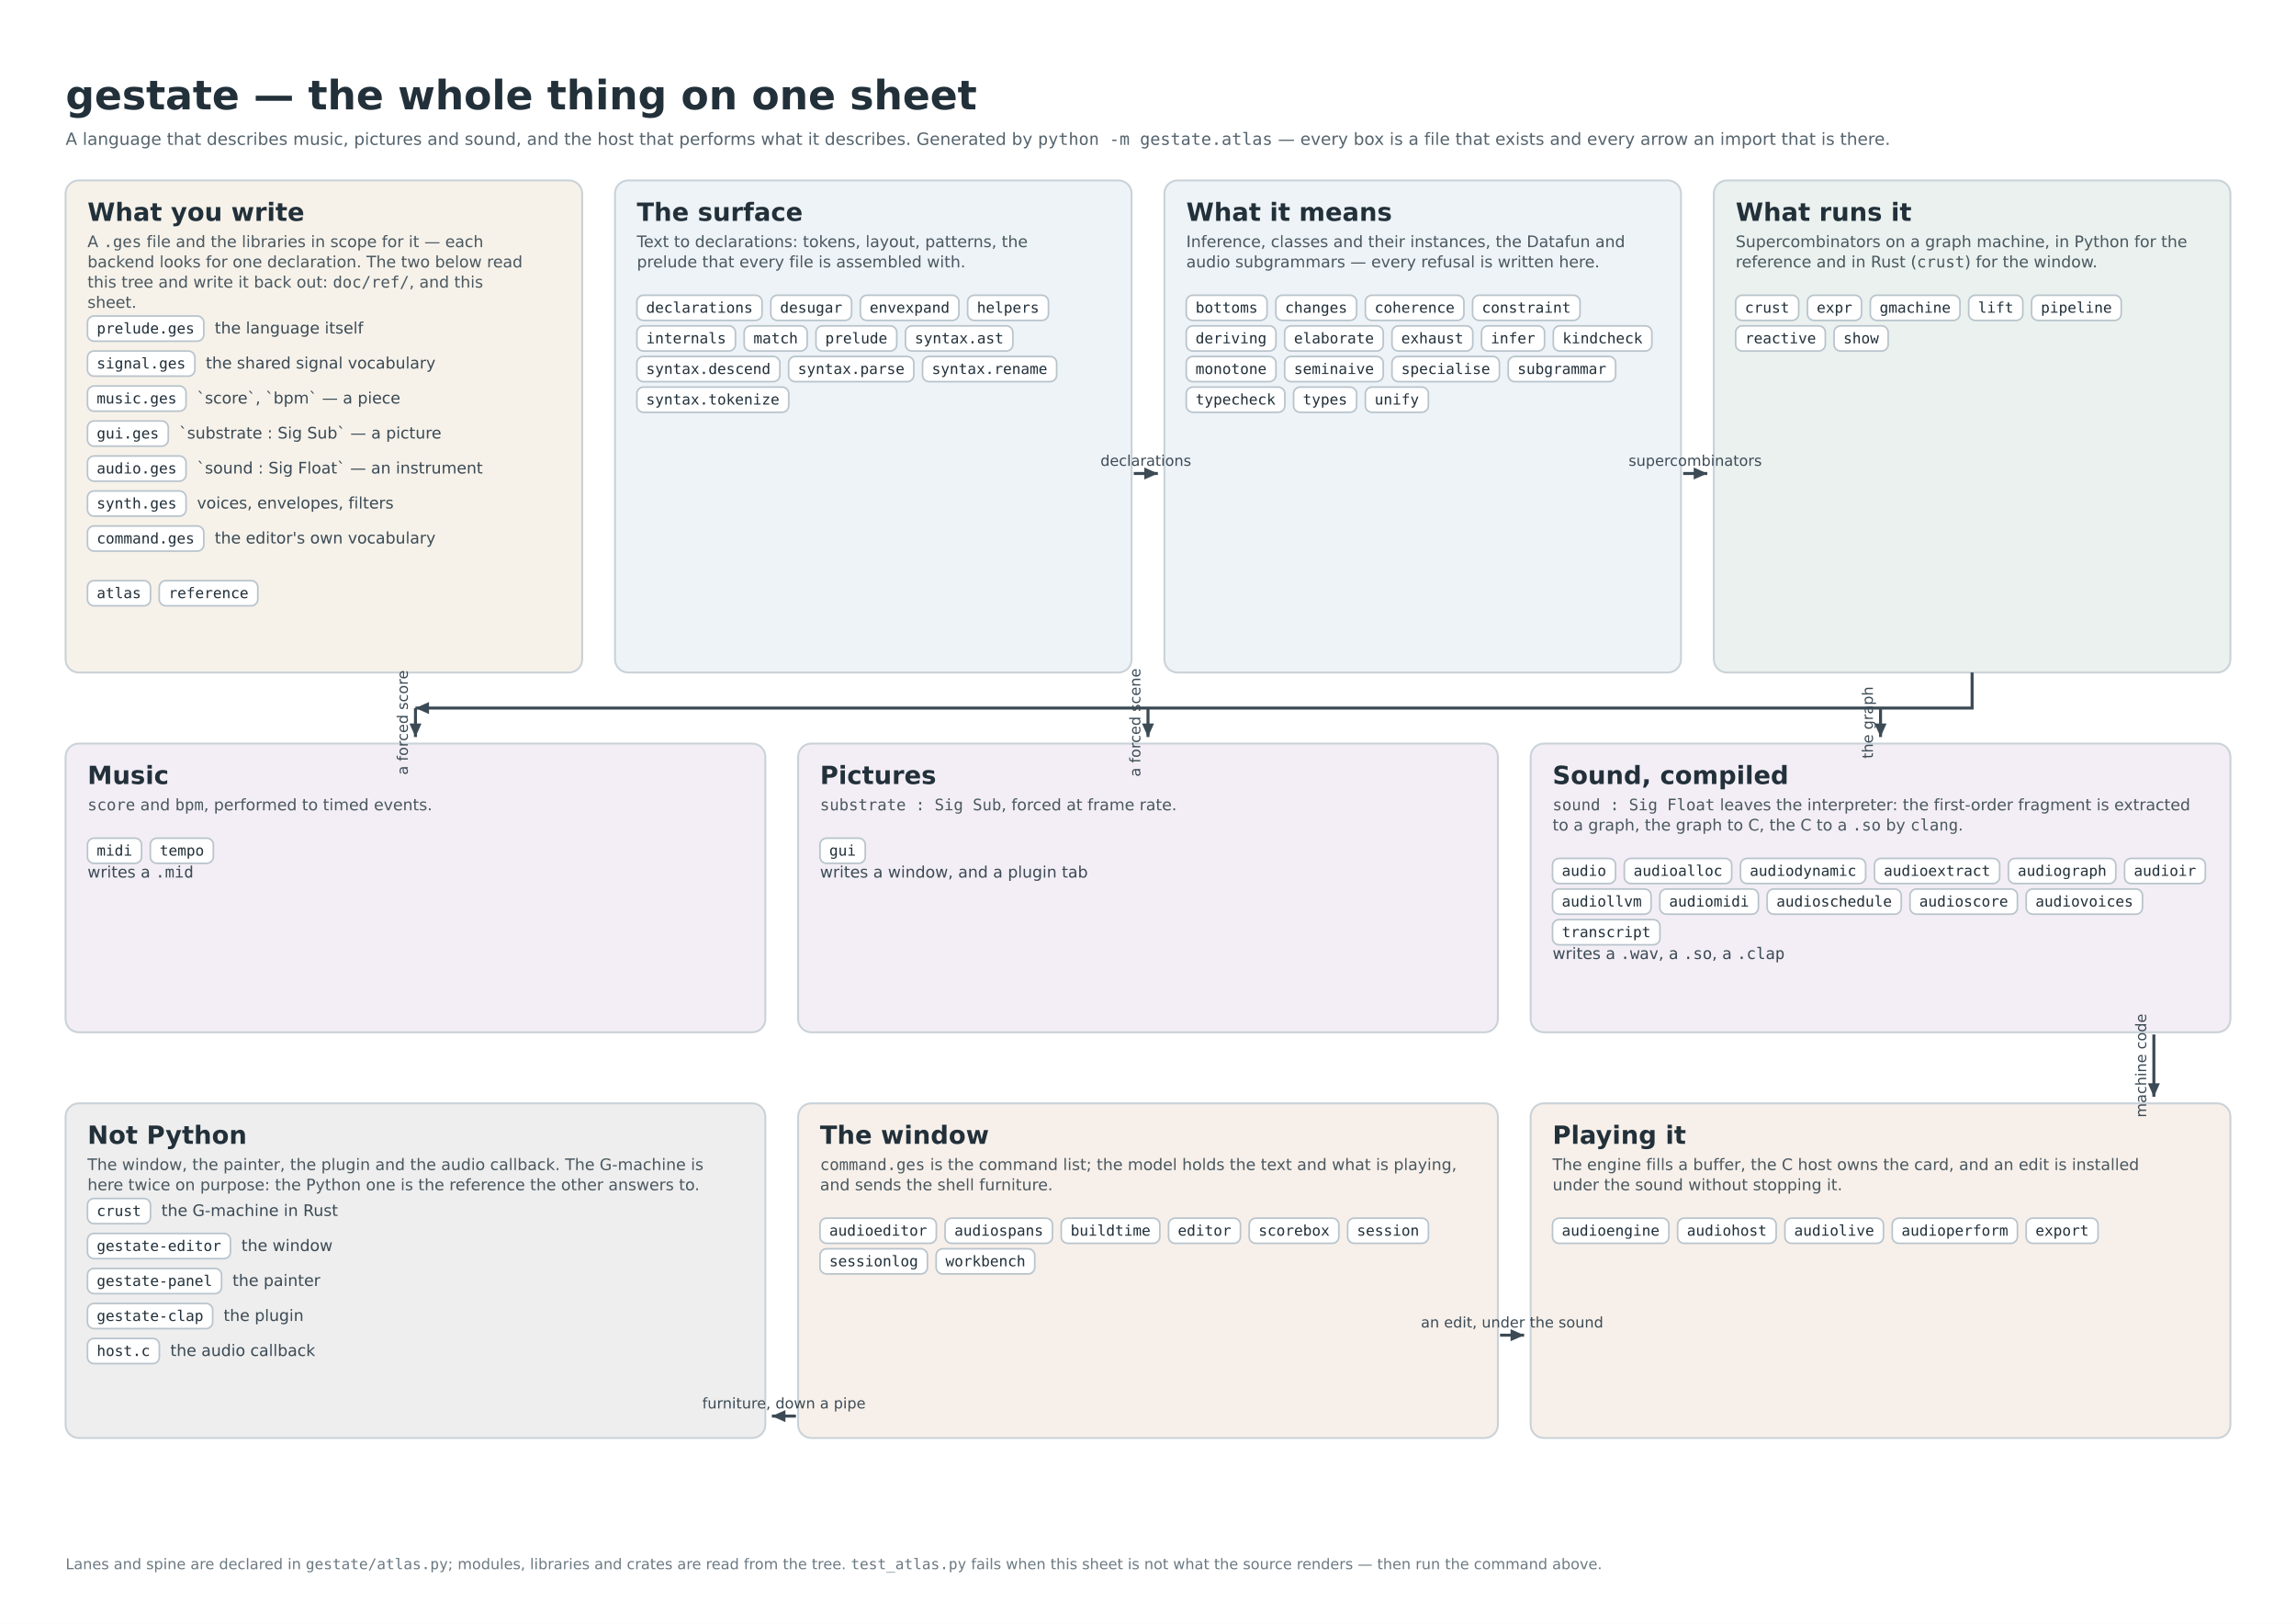
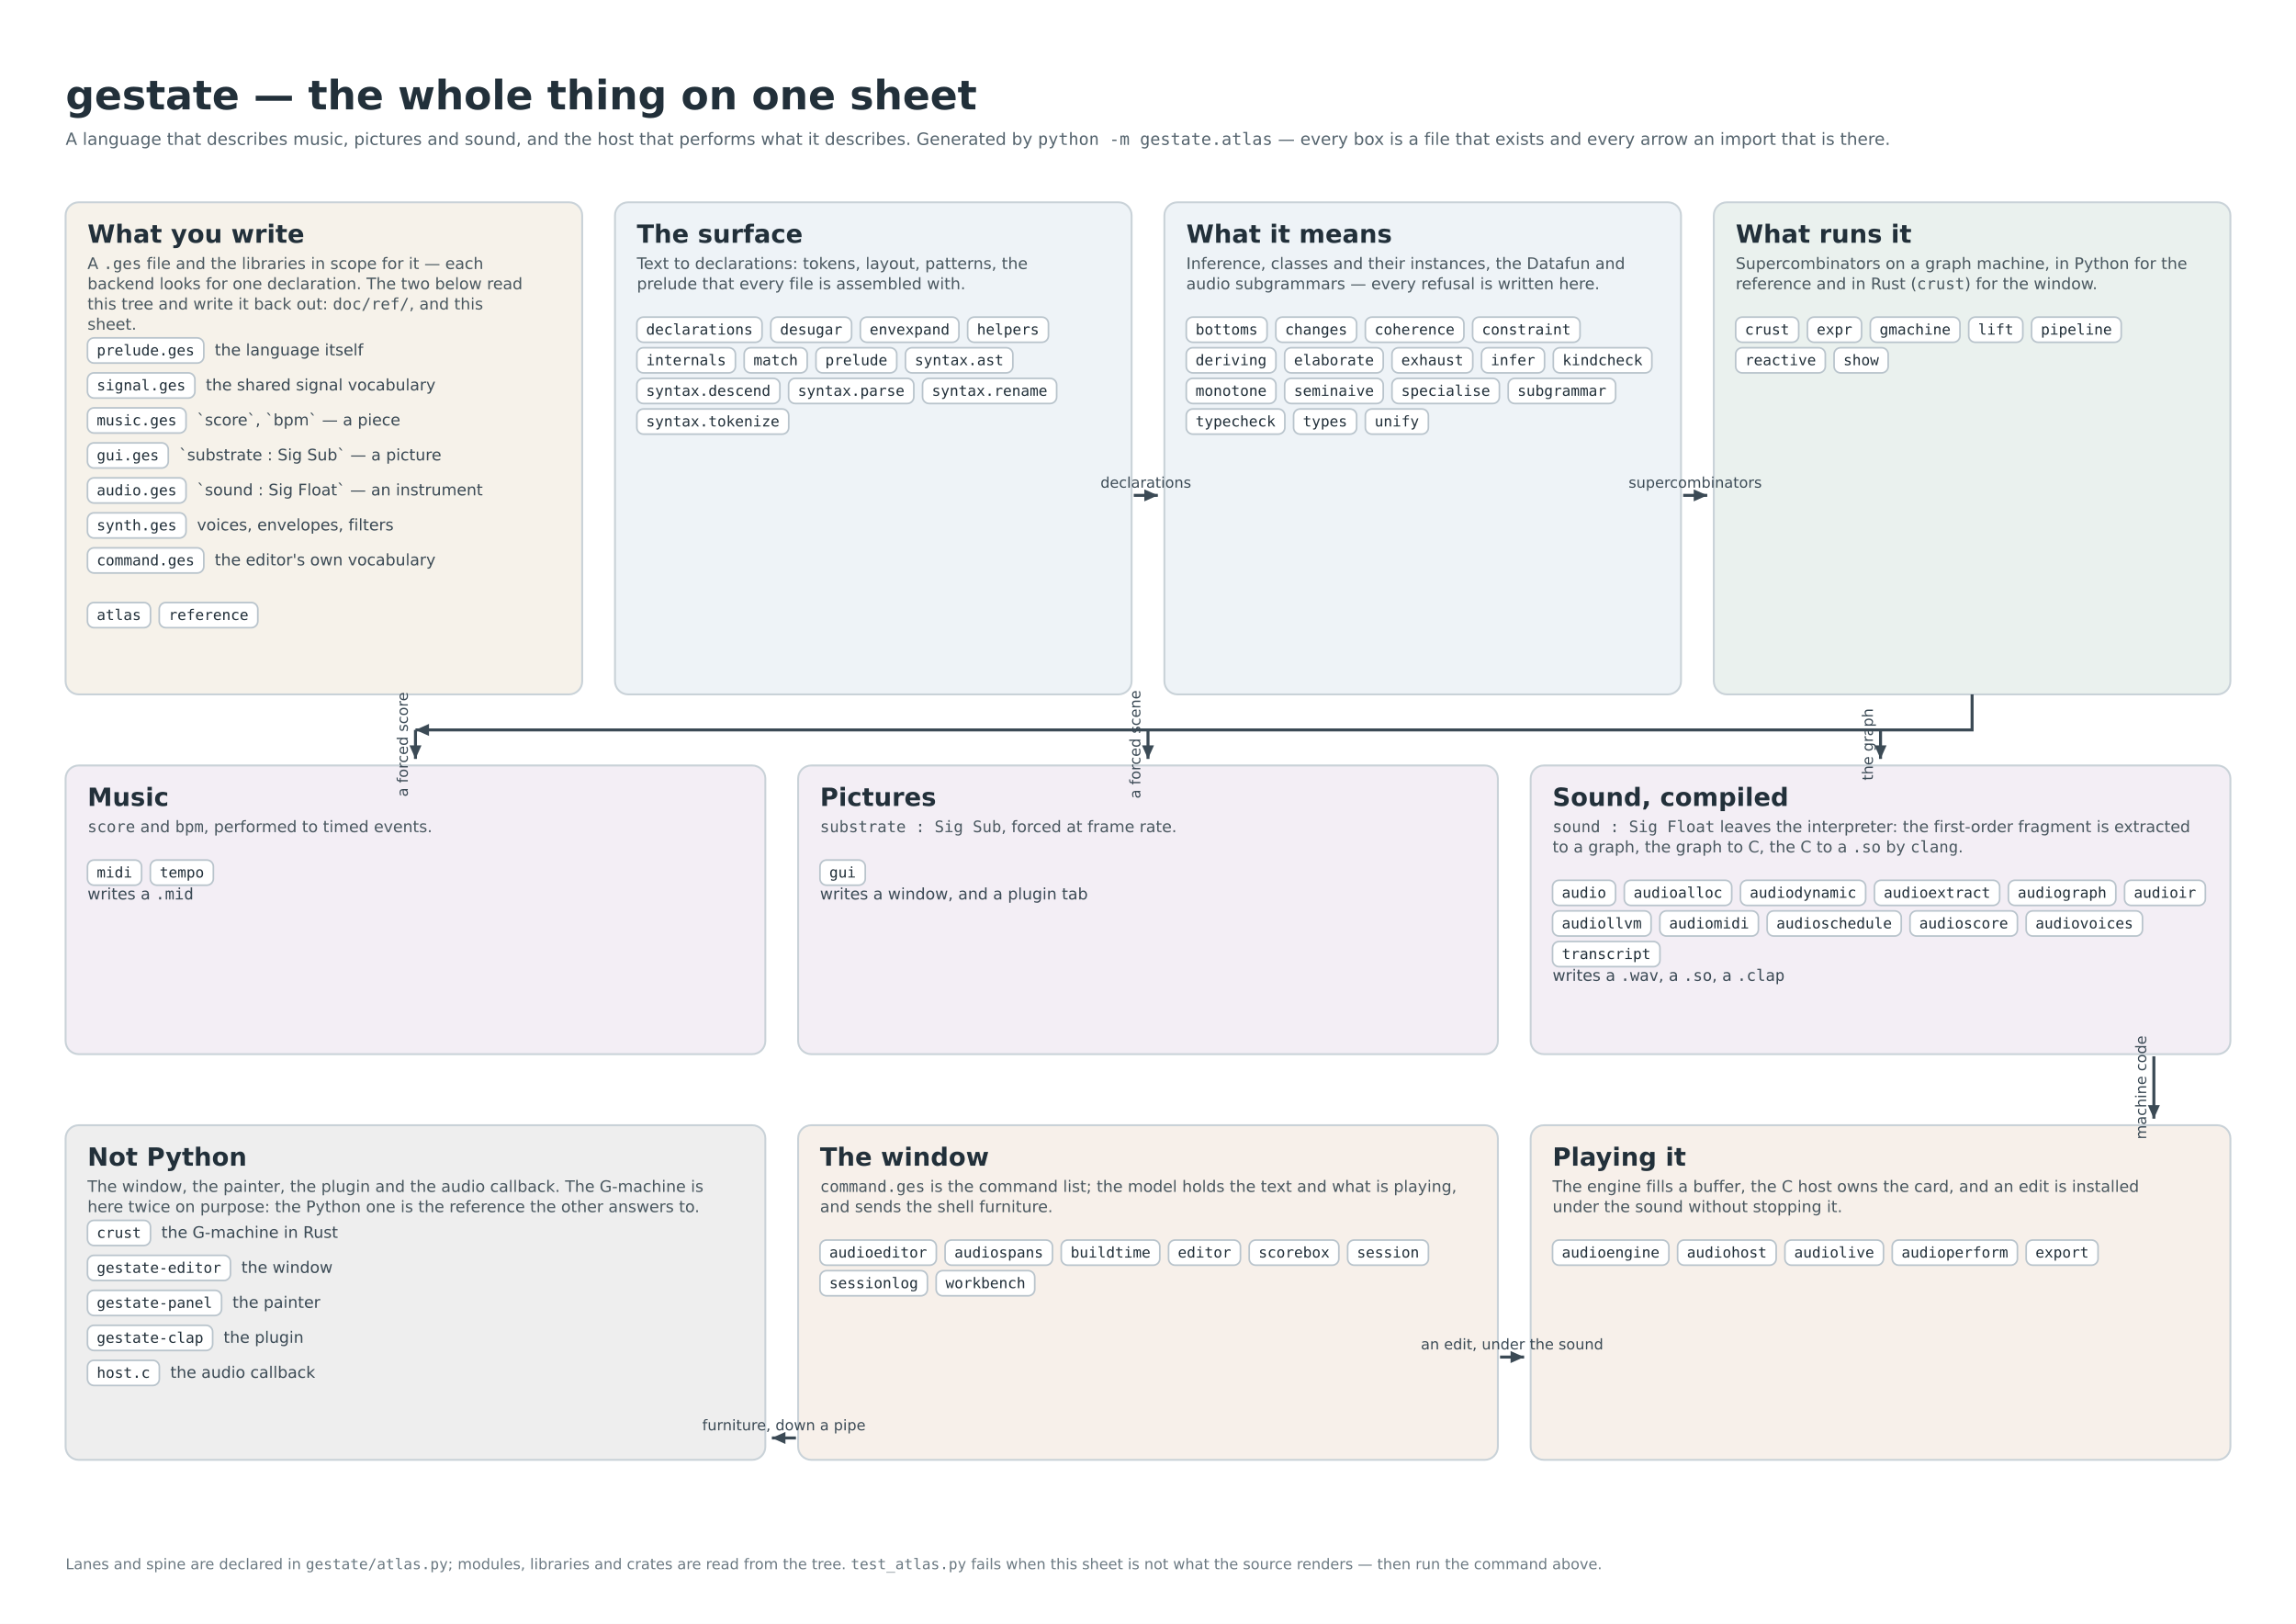
<svg xmlns="http://www.w3.org/2000/svg" width="420mm" height="297mm" viewBox="0 0 420 297">
  <defs>
    <marker id="tip" viewBox="0 0 10 10" refX="9" refY="5" markerWidth="5" markerHeight="5" orient="auto-start-reverse">
      <path d="M 0 1 L 9 5 L 0 9 z" fill="#3b4a55" />
    </marker>
  </defs>
  <style>
  text { font-family: 'DejaVu Sans', Verdana, sans-serif; fill: #22303a; }
  .mono, .chiptext { font-family: 'DejaVu Sans Mono', Consolas, monospace; }
  .title { font-size: 7.4px; font-weight: 700; }
  .subtitle { font-size: 3.1px; fill: #55646e; }
  .foot { font-size: 2.7px; fill: #6b7982; }
  .lane { stroke: #c9d2d8; stroke-width: 0.35; }
  .lanetitle { font-size: 4.6px; font-weight: 700; }
  .step { font-size: 3.6px; font-weight: 700; }
  .stepnum { font-size: 3.2px; fill: #93a2ab; }
  .home { font-size: 2.6px; fill: #6b7982; text-anchor: end; }
  .refuses { font-size: 2.6px; fill: #8a5a5a; }
  .note { font-size: 2.9px; fill: #4a5860; }
  .extra { font-size: 2.9px; fill: #3b4a55; }
  .chip { fill: #ffffff; stroke: #b9c4cc; stroke-width: 0.3; }
  .chiptext { font-size: 2.7px; text-anchor: middle; }
  .edge { stroke: #3b4a55; stroke-width: 0.55; fill: none; }
  .edgetext { font-size: 2.7px; fill: #3b4a55; text-anchor: middle; }
</style>
  <rect x="0" y="0" width="420" height="297" fill="#ffffff" />
  <text class="title" x="12.00" y="20.00">gestate — the whole thing on one sheet</text>
-   <text class="subtitle" x="12.00" y="26.50">A language that describes music, pictures and sound, and the host that performs what it describes.  Generated by <tspan class="mono">python -m gestate.atlas</tspan> — every box is a file that exists and every arrow an import that is there.</text>
+   <text class="subtitle" x="12.00" y="26.50">A language that describes music, pictures and sound, and the host that performs what it describes. Generated by <tspan class="mono">python -m gestate.atlas</tspan> — every box is a file that exists and every arrow an import that is there.</text>
  <text class="foot" x="12.00" y="287.00">Lanes and spine are declared in <tspan class="mono">gestate/atlas.py</tspan>; modules, libraries and crates are read from the tree.  <tspan class="mono">test_atlas.py</tspan> fails when this sheet is not what the source renders — then run the command above.</text>
-   <rect class="lane" x="12.00" y="33.00" width="94.50" height="90.00" rx="2.4" style="fill:#f6f2ea" />
-   <text class="lanetitle" x="16.00" y="40.40">What you write</text>
-   <text class="note" x="16.00" y="45.20">A <tspan class="mono">.ges</tspan> file and the libraries in scope for it — each</text>
-   <text class="note" x="16.00" y="48.90">backend looks for one declaration. The two below read</text>
-   <text class="note" x="16.00" y="52.60">this tree and write it back out: <tspan class="mono">doc/ref/</tspan>, and this</text>
-   <text class="note" x="16.00" y="56.30">sheet.</text>
-   <rect class="chip" x="16.00" y="57.80" width="21.28" height="4.6" rx="1.2" />
-   <text class="chiptext" x="26.64" y="61.00">prelude.ges</text>
-   <text class="extra" x="39.28" y="61.00">the language itself</text>
-   <rect class="chip" x="16.00" y="64.20" width="19.65" height="4.6" rx="1.2" />
-   <text class="chiptext" x="25.83" y="67.40">signal.ges</text>
-   <text class="extra" x="37.65" y="67.40">the shared signal vocabulary</text>
-   <rect class="chip" x="16.00" y="70.60" width="18.03" height="4.6" rx="1.2" />
-   <text class="chiptext" x="25.01" y="73.80">music.ges</text>
-   <text class="extra" x="36.03" y="73.80">`score`, `bpm` — a piece</text>
-   <rect class="chip" x="16.00" y="77.00" width="14.78" height="4.6" rx="1.2" />
-   <text class="chiptext" x="23.39" y="80.20">gui.ges</text>
-   <text class="extra" x="32.78" y="80.20">`substrate : Sig Sub` — a picture</text>
-   <rect class="chip" x="16.00" y="83.40" width="18.03" height="4.6" rx="1.2" />
-   <text class="chiptext" x="25.01" y="86.60">audio.ges</text>
-   <text class="extra" x="36.03" y="86.60">`sound : Sig Float` — an instrument</text>
-   <rect class="chip" x="16.00" y="89.80" width="18.03" height="4.6" rx="1.2" />
-   <text class="chiptext" x="25.01" y="93.00">synth.ges</text>
-   <text class="extra" x="36.03" y="93.00">voices, envelopes, filters</text>
-   <rect class="chip" x="16.00" y="96.20" width="21.28" height="4.6" rx="1.2" />
-   <text class="chiptext" x="26.64" y="99.40">command.ges</text>
-   <text class="extra" x="39.28" y="99.40">the editor's own vocabulary</text>
-   <rect class="chip" x="16.00" y="106.20" width="11.53" height="4.6" rx="1.2" />
-   <text class="chiptext" x="21.76" y="109.40">atlas</text>
-   <rect class="chip" x="29.13" y="106.20" width="18.03" height="4.6" rx="1.2" />
-   <text class="chiptext" x="38.14" y="109.40">reference</text>
-   <rect class="lane" x="112.50" y="33.00" width="94.50" height="90.00" rx="2.4" style="fill:#eef3f7" />
-   <text class="lanetitle" x="116.50" y="40.40">The surface</text>
-   <text class="note" x="116.50" y="45.20">Text to declarations: tokens, layout, patterns, the</text>
-   <text class="note" x="116.50" y="48.90">prelude that every file is assembled with.</text>
-   <rect class="chip" x="116.50" y="54.00" width="22.90" height="4.6" rx="1.2" />
-   <text class="chiptext" x="127.95" y="57.20">declarations</text>
-   <rect class="chip" x="141.00" y="54.00" width="14.78" height="4.6" rx="1.2" />
-   <text class="chiptext" x="148.39" y="57.20">desugar</text>
-   <rect class="chip" x="157.38" y="54.00" width="18.03" height="4.6" rx="1.2" />
-   <text class="chiptext" x="166.40" y="57.20">envexpand</text>
-   <rect class="chip" x="177.01" y="54.00" width="14.78" height="4.6" rx="1.2" />
-   <text class="chiptext" x="184.40" y="57.20">helpers</text>
-   <rect class="chip" x="116.50" y="59.60" width="18.03" height="4.6" rx="1.2" />
-   <text class="chiptext" x="125.51" y="62.80">internals</text>
-   <rect class="chip" x="136.13" y="59.60" width="11.53" height="4.6" rx="1.2" />
-   <text class="chiptext" x="141.89" y="62.80">match</text>
-   <rect class="chip" x="149.26" y="59.60" width="14.78" height="4.6" rx="1.2" />
-   <text class="chiptext" x="156.64" y="62.80">prelude</text>
-   <rect class="chip" x="165.63" y="59.60" width="19.65" height="4.6" rx="1.2" />
-   <text class="chiptext" x="175.46" y="62.80">syntax.ast</text>
-   <rect class="chip" x="116.50" y="65.20" width="26.16" height="4.6" rx="1.2" />
-   <text class="chiptext" x="129.58" y="68.40">syntax.descend</text>
-   <rect class="chip" x="144.26" y="65.20" width="22.90" height="4.6" rx="1.2" />
-   <text class="chiptext" x="155.71" y="68.40">syntax.parse</text>
-   <rect class="chip" x="168.76" y="65.20" width="24.53" height="4.6" rx="1.2" />
-   <text class="chiptext" x="181.03" y="68.40">syntax.rename</text>
-   <rect class="chip" x="116.50" y="70.80" width="27.78" height="4.6" rx="1.2" />
-   <text class="chiptext" x="130.39" y="74.00">syntax.tokenize</text>
-   <rect class="lane" x="213.00" y="33.00" width="94.50" height="90.00" rx="2.4" style="fill:#eef3f7" />
-   <text class="lanetitle" x="217.00" y="40.40">What it means</text>
-   <text class="note" x="217.00" y="45.20">Inference, classes and their instances, the Datafun and</text>
-   <text class="note" x="217.00" y="48.90">audio subgrammars — every refusal is written here.</text>
-   <rect class="chip" x="217.00" y="54.00" width="14.78" height="4.6" rx="1.2" />
-   <text class="chiptext" x="224.39" y="57.20">bottoms</text>
-   <rect class="chip" x="233.38" y="54.00" width="14.78" height="4.6" rx="1.2" />
-   <text class="chiptext" x="240.77" y="57.20">changes</text>
-   <rect class="chip" x="249.76" y="54.00" width="18.03" height="4.6" rx="1.2" />
-   <text class="chiptext" x="258.77" y="57.20">coherence</text>
-   <rect class="chip" x="269.38" y="54.00" width="19.65" height="4.6" rx="1.2" />
-   <text class="chiptext" x="279.21" y="57.20">constraint</text>
-   <rect class="chip" x="217.00" y="59.60" width="16.40" height="4.6" rx="1.2" />
-   <text class="chiptext" x="225.20" y="62.80">deriving</text>
-   <rect class="chip" x="235.00" y="59.60" width="18.03" height="4.6" rx="1.2" />
-   <text class="chiptext" x="244.02" y="62.80">elaborate</text>
-   <rect class="chip" x="254.63" y="59.60" width="14.78" height="4.6" rx="1.2" />
-   <text class="chiptext" x="262.02" y="62.80">exhaust</text>
-   <rect class="chip" x="271.01" y="59.60" width="11.53" height="4.6" rx="1.2" />
-   <text class="chiptext" x="276.77" y="62.80">infer</text>
-   <rect class="chip" x="284.14" y="59.60" width="18.03" height="4.6" rx="1.2" />
-   <text class="chiptext" x="293.15" y="62.80">kindcheck</text>
-   <rect class="chip" x="217.00" y="65.20" width="16.40" height="4.6" rx="1.2" />
-   <text class="chiptext" x="225.20" y="68.40">monotone</text>
-   <rect class="chip" x="235.00" y="65.20" width="18.03" height="4.6" rx="1.2" />
-   <text class="chiptext" x="244.02" y="68.40">seminaive</text>
-   <rect class="chip" x="254.63" y="65.20" width="19.65" height="4.6" rx="1.2" />
-   <text class="chiptext" x="264.46" y="68.40">specialise</text>
-   <rect class="chip" x="275.89" y="65.20" width="19.65" height="4.6" rx="1.2" />
-   <text class="chiptext" x="285.71" y="68.40">subgrammar</text>
-   <rect class="chip" x="217.00" y="70.80" width="18.03" height="4.6" rx="1.2" />
-   <text class="chiptext" x="226.01" y="74.00">typecheck</text>
-   <rect class="chip" x="236.63" y="70.80" width="11.53" height="4.6" rx="1.2" />
-   <text class="chiptext" x="242.39" y="74.00">types</text>
-   <rect class="chip" x="249.76" y="70.80" width="11.53" height="4.6" rx="1.2" />
-   <text class="chiptext" x="255.52" y="74.00">unify</text>
-   <rect class="lane" x="313.50" y="33.00" width="94.50" height="90.00" rx="2.4" style="fill:#eaf1ee" />
-   <text class="lanetitle" x="317.50" y="40.40">What runs it</text>
-   <text class="note" x="317.50" y="45.20">Supercombinators on a graph machine, in Python for the</text>
-   <text class="note" x="317.50" y="48.90">reference and in Rust (<tspan class="mono">crust</tspan>) for the window.</text>
-   <rect class="chip" x="317.50" y="54.00" width="11.53" height="4.6" rx="1.2" />
-   <text class="chiptext" x="323.26" y="57.20">crust</text>
-   <rect class="chip" x="330.63" y="54.00" width="9.90" height="4.6" rx="1.2" />
-   <text class="chiptext" x="335.58" y="57.20">expr</text>
-   <rect class="chip" x="342.13" y="54.00" width="16.40" height="4.6" rx="1.2" />
-   <text class="chiptext" x="350.33" y="57.20">gmachine</text>
-   <rect class="chip" x="360.13" y="54.00" width="9.90" height="4.6" rx="1.2" />
-   <text class="chiptext" x="365.08" y="57.20">lift</text>
-   <rect class="chip" x="371.63" y="54.00" width="16.40" height="4.6" rx="1.2" />
-   <text class="chiptext" x="379.83" y="57.20">pipeline</text>
-   <rect class="chip" x="317.50" y="59.60" width="16.40" height="4.6" rx="1.2" />
-   <text class="chiptext" x="325.70" y="62.80">reactive</text>
-   <rect class="chip" x="335.50" y="59.60" width="9.90" height="4.6" rx="1.2" />
-   <text class="chiptext" x="340.45" y="62.80">show</text>
-   <rect class="lane" x="12.00" y="136.00" width="128.00" height="52.80" rx="2.4" style="fill:#f3eef5" />
-   <text class="lanetitle" x="16.00" y="143.40">Music</text>
-   <text class="note" x="16.00" y="148.20">
+   <rect class="lane" x="12.00" y="37.00" width="94.50" height="90.00" rx="2.4" style="fill:#f6f2ea" />
+   <text class="lanetitle" x="16.00" y="44.40">What you write</text>
+   <text class="note" x="16.00" y="49.20">A <tspan class="mono">.ges</tspan> file and the libraries in scope for it — each</text>
+   <text class="note" x="16.00" y="52.90">backend looks for one declaration. The two below read</text>
+   <text class="note" x="16.00" y="56.60">this tree and write it back out: <tspan class="mono">doc/ref/</tspan>, and this</text>
+   <text class="note" x="16.00" y="60.30">sheet.</text>
+   <rect class="chip" x="16.00" y="61.80" width="21.28" height="4.6" rx="1.2" />
+   <text class="chiptext" x="26.64" y="65.00">prelude.ges</text>
+   <text class="extra" x="39.28" y="65.00">the language itself</text>
+   <rect class="chip" x="16.00" y="68.20" width="19.65" height="4.6" rx="1.2" />
+   <text class="chiptext" x="25.83" y="71.40">signal.ges</text>
+   <text class="extra" x="37.65" y="71.40">the shared signal vocabulary</text>
+   <rect class="chip" x="16.00" y="74.60" width="18.03" height="4.6" rx="1.2" />
+   <text class="chiptext" x="25.01" y="77.80">music.ges</text>
+   <text class="extra" x="36.03" y="77.80">`score`, `bpm` — a piece</text>
+   <rect class="chip" x="16.00" y="81.00" width="14.78" height="4.6" rx="1.2" />
+   <text class="chiptext" x="23.39" y="84.20">gui.ges</text>
+   <text class="extra" x="32.78" y="84.20">`substrate : Sig Sub` — a picture</text>
+   <rect class="chip" x="16.00" y="87.40" width="18.03" height="4.6" rx="1.2" />
+   <text class="chiptext" x="25.01" y="90.60">audio.ges</text>
+   <text class="extra" x="36.03" y="90.60">`sound : Sig Float` — an instrument</text>
+   <rect class="chip" x="16.00" y="93.80" width="18.03" height="4.6" rx="1.2" />
+   <text class="chiptext" x="25.01" y="97.00">synth.ges</text>
+   <text class="extra" x="36.03" y="97.00">voices, envelopes, filters</text>
+   <rect class="chip" x="16.00" y="100.20" width="21.28" height="4.6" rx="1.2" />
+   <text class="chiptext" x="26.64" y="103.40">command.ges</text>
+   <text class="extra" x="39.28" y="103.40">the editor's own vocabulary</text>
+   <rect class="chip" x="16.00" y="110.20" width="11.53" height="4.6" rx="1.2" />
+   <text class="chiptext" x="21.76" y="113.40">atlas</text>
+   <rect class="chip" x="29.13" y="110.20" width="18.03" height="4.6" rx="1.2" />
+   <text class="chiptext" x="38.14" y="113.40">reference</text>
+   <rect class="lane" x="112.50" y="37.00" width="94.50" height="90.00" rx="2.4" style="fill:#eef3f7" />
+   <text class="lanetitle" x="116.50" y="44.40">The surface</text>
+   <text class="note" x="116.50" y="49.20">Text to declarations: tokens, layout, patterns, the</text>
+   <text class="note" x="116.50" y="52.90">prelude that every file is assembled with.</text>
+   <rect class="chip" x="116.50" y="58.00" width="22.90" height="4.6" rx="1.2" />
+   <text class="chiptext" x="127.95" y="61.20">declarations</text>
+   <rect class="chip" x="141.00" y="58.00" width="14.78" height="4.6" rx="1.2" />
+   <text class="chiptext" x="148.39" y="61.20">desugar</text>
+   <rect class="chip" x="157.38" y="58.00" width="18.03" height="4.6" rx="1.2" />
+   <text class="chiptext" x="166.40" y="61.20">envexpand</text>
+   <rect class="chip" x="177.01" y="58.00" width="14.78" height="4.6" rx="1.2" />
+   <text class="chiptext" x="184.40" y="61.20">helpers</text>
+   <rect class="chip" x="116.50" y="63.60" width="18.03" height="4.6" rx="1.2" />
+   <text class="chiptext" x="125.51" y="66.80">internals</text>
+   <rect class="chip" x="136.13" y="63.60" width="11.53" height="4.6" rx="1.2" />
+   <text class="chiptext" x="141.89" y="66.80">match</text>
+   <rect class="chip" x="149.26" y="63.60" width="14.78" height="4.6" rx="1.2" />
+   <text class="chiptext" x="156.64" y="66.80">prelude</text>
+   <rect class="chip" x="165.63" y="63.60" width="19.65" height="4.6" rx="1.2" />
+   <text class="chiptext" x="175.46" y="66.80">syntax.ast</text>
+   <rect class="chip" x="116.50" y="69.20" width="26.16" height="4.6" rx="1.2" />
+   <text class="chiptext" x="129.58" y="72.40">syntax.descend</text>
+   <rect class="chip" x="144.26" y="69.20" width="22.90" height="4.6" rx="1.2" />
+   <text class="chiptext" x="155.71" y="72.40">syntax.parse</text>
+   <rect class="chip" x="168.76" y="69.20" width="24.53" height="4.6" rx="1.2" />
+   <text class="chiptext" x="181.03" y="72.40">syntax.rename</text>
+   <rect class="chip" x="116.50" y="74.80" width="27.78" height="4.6" rx="1.2" />
+   <text class="chiptext" x="130.39" y="78.00">syntax.tokenize</text>
+   <rect class="lane" x="213.00" y="37.00" width="94.50" height="90.00" rx="2.4" style="fill:#eef3f7" />
+   <text class="lanetitle" x="217.00" y="44.40">What it means</text>
+   <text class="note" x="217.00" y="49.20">Inference, classes and their instances, the Datafun and</text>
+   <text class="note" x="217.00" y="52.90">audio subgrammars — every refusal is written here.</text>
+   <rect class="chip" x="217.00" y="58.00" width="14.78" height="4.6" rx="1.2" />
+   <text class="chiptext" x="224.39" y="61.20">bottoms</text>
+   <rect class="chip" x="233.38" y="58.00" width="14.78" height="4.6" rx="1.2" />
+   <text class="chiptext" x="240.77" y="61.20">changes</text>
+   <rect class="chip" x="249.76" y="58.00" width="18.03" height="4.6" rx="1.2" />
+   <text class="chiptext" x="258.77" y="61.20">coherence</text>
+   <rect class="chip" x="269.38" y="58.00" width="19.65" height="4.6" rx="1.2" />
+   <text class="chiptext" x="279.21" y="61.20">constraint</text>
+   <rect class="chip" x="217.00" y="63.60" width="16.40" height="4.6" rx="1.2" />
+   <text class="chiptext" x="225.20" y="66.80">deriving</text>
+   <rect class="chip" x="235.00" y="63.60" width="18.03" height="4.6" rx="1.2" />
+   <text class="chiptext" x="244.02" y="66.80">elaborate</text>
+   <rect class="chip" x="254.63" y="63.60" width="14.78" height="4.6" rx="1.2" />
+   <text class="chiptext" x="262.02" y="66.80">exhaust</text>
+   <rect class="chip" x="271.01" y="63.60" width="11.53" height="4.6" rx="1.2" />
+   <text class="chiptext" x="276.77" y="66.80">infer</text>
+   <rect class="chip" x="284.14" y="63.60" width="18.03" height="4.6" rx="1.2" />
+   <text class="chiptext" x="293.15" y="66.80">kindcheck</text>
+   <rect class="chip" x="217.00" y="69.20" width="16.40" height="4.6" rx="1.2" />
+   <text class="chiptext" x="225.20" y="72.40">monotone</text>
+   <rect class="chip" x="235.00" y="69.20" width="18.03" height="4.6" rx="1.2" />
+   <text class="chiptext" x="244.02" y="72.40">seminaive</text>
+   <rect class="chip" x="254.63" y="69.20" width="19.65" height="4.6" rx="1.2" />
+   <text class="chiptext" x="264.46" y="72.40">specialise</text>
+   <rect class="chip" x="275.89" y="69.20" width="19.65" height="4.6" rx="1.2" />
+   <text class="chiptext" x="285.71" y="72.40">subgrammar</text>
+   <rect class="chip" x="217.00" y="74.80" width="18.03" height="4.6" rx="1.2" />
+   <text class="chiptext" x="226.01" y="78.00">typecheck</text>
+   <rect class="chip" x="236.63" y="74.80" width="11.53" height="4.6" rx="1.2" />
+   <text class="chiptext" x="242.39" y="78.00">types</text>
+   <rect class="chip" x="249.76" y="74.80" width="11.53" height="4.6" rx="1.2" />
+   <text class="chiptext" x="255.52" y="78.00">unify</text>
+   <rect class="lane" x="313.50" y="37.00" width="94.50" height="90.00" rx="2.4" style="fill:#eaf1ee" />
+   <text class="lanetitle" x="317.50" y="44.40">What runs it</text>
+   <text class="note" x="317.50" y="49.20">Supercombinators on a graph machine, in Python for the</text>
+   <text class="note" x="317.50" y="52.90">reference and in Rust (<tspan class="mono">crust</tspan>) for the window.</text>
+   <rect class="chip" x="317.50" y="58.00" width="11.53" height="4.6" rx="1.2" />
+   <text class="chiptext" x="323.26" y="61.20">crust</text>
+   <rect class="chip" x="330.63" y="58.00" width="9.90" height="4.6" rx="1.2" />
+   <text class="chiptext" x="335.58" y="61.20">expr</text>
+   <rect class="chip" x="342.13" y="58.00" width="16.40" height="4.6" rx="1.2" />
+   <text class="chiptext" x="350.33" y="61.20">gmachine</text>
+   <rect class="chip" x="360.13" y="58.00" width="9.90" height="4.6" rx="1.2" />
+   <text class="chiptext" x="365.08" y="61.20">lift</text>
+   <rect class="chip" x="371.63" y="58.00" width="16.40" height="4.6" rx="1.2" />
+   <text class="chiptext" x="379.83" y="61.20">pipeline</text>
+   <rect class="chip" x="317.50" y="63.60" width="16.40" height="4.6" rx="1.2" />
+   <text class="chiptext" x="325.70" y="66.80">reactive</text>
+   <rect class="chip" x="335.50" y="63.60" width="9.90" height="4.6" rx="1.2" />
+   <text class="chiptext" x="340.45" y="66.80">show</text>
+   <rect class="lane" x="12.00" y="140.00" width="128.00" height="52.80" rx="2.4" style="fill:#f3eef5" />
+   <text class="lanetitle" x="16.00" y="147.40">Music</text>
+   <text class="note" x="16.00" y="152.20">
    <tspan class="mono">score</tspan> and <tspan class="mono">bpm</tspan>, performed to timed events.</text>
-   <rect class="chip" x="16.00" y="153.30" width="9.90" height="4.6" rx="1.2" />
-   <text class="chiptext" x="20.95" y="156.50">midi</text>
-   <rect class="chip" x="27.50" y="153.30" width="11.53" height="4.6" rx="1.2" />
-   <text class="chiptext" x="33.27" y="156.50">tempo</text>
-   <text class="extra" x="16.00" y="160.50">writes a <tspan class="mono">.mid</tspan>
+   <rect class="chip" x="16.00" y="157.30" width="9.90" height="4.6" rx="1.2" />
+   <text class="chiptext" x="20.95" y="160.50">midi</text>
+   <rect class="chip" x="27.50" y="157.30" width="11.53" height="4.6" rx="1.2" />
+   <text class="chiptext" x="33.27" y="160.50">tempo</text>
+   <text class="extra" x="16.00" y="164.50">writes a <tspan class="mono">.mid</tspan>
  </text>
-   <rect class="lane" x="146.00" y="136.00" width="128.00" height="52.80" rx="2.4" style="fill:#f3eef5" />
-   <text class="lanetitle" x="150.00" y="143.40">Pictures</text>
-   <text class="note" x="150.00" y="148.20">
+   <rect class="lane" x="146.00" y="140.00" width="128.00" height="52.80" rx="2.4" style="fill:#f3eef5" />
+   <text class="lanetitle" x="150.00" y="147.40">Pictures</text>
+   <text class="note" x="150.00" y="152.20">
    <tspan class="mono">substrate : Sig Sub</tspan>, forced at frame rate.</text>
-   <rect class="chip" x="150.00" y="153.30" width="8.28" height="4.6" rx="1.2" />
-   <text class="chiptext" x="154.14" y="156.50">gui</text>
-   <text class="extra" x="150.00" y="160.50">writes a window, and a plugin tab</text>
-   <rect class="lane" x="280.00" y="136.00" width="128.00" height="52.80" rx="2.4" style="fill:#f3eef5" />
-   <text class="lanetitle" x="284.00" y="143.40">Sound, compiled</text>
-   <text class="note" x="284.00" y="148.20">
+   <rect class="chip" x="150.00" y="157.30" width="8.28" height="4.6" rx="1.2" />
+   <text class="chiptext" x="154.14" y="160.50">gui</text>
+   <text class="extra" x="150.00" y="164.50">writes a window, and a plugin tab</text>
+   <rect class="lane" x="280.00" y="140.00" width="128.00" height="52.80" rx="2.4" style="fill:#f3eef5" />
+   <text class="lanetitle" x="284.00" y="147.40">Sound, compiled</text>
+   <text class="note" x="284.00" y="152.20">
    <tspan class="mono">sound : Sig Float</tspan> leaves the interpreter: the first-order fragment is extracted</text>
-   <text class="note" x="284.00" y="151.90">to a graph, the graph to C, the C to a <tspan class="mono">.so</tspan> by <tspan class="mono">clang</tspan>.</text>
-   <rect class="chip" x="284.00" y="157.00" width="11.53" height="4.6" rx="1.2" />
-   <text class="chiptext" x="289.76" y="160.20">audio</text>
-   <rect class="chip" x="297.13" y="157.00" width="19.65" height="4.6" rx="1.2" />
-   <text class="chiptext" x="306.95" y="160.20">audioalloc</text>
-   <rect class="chip" x="318.38" y="157.00" width="22.90" height="4.6" rx="1.2" />
-   <text class="chiptext" x="329.83" y="160.20">audiodynamic</text>
-   <rect class="chip" x="342.89" y="157.00" width="22.90" height="4.6" rx="1.2" />
-   <text class="chiptext" x="354.34" y="160.20">audioextract</text>
-   <rect class="chip" x="367.39" y="157.00" width="19.65" height="4.6" rx="1.2" />
-   <text class="chiptext" x="377.22" y="160.20">audiograph</text>
-   <rect class="chip" x="388.64" y="157.00" width="14.78" height="4.6" rx="1.2" />
-   <text class="chiptext" x="396.03" y="160.20">audioir</text>
-   <rect class="chip" x="284.00" y="162.60" width="18.03" height="4.6" rx="1.2" />
-   <text class="chiptext" x="293.01" y="165.80">audiollvm</text>
-   <rect class="chip" x="303.63" y="162.60" width="18.03" height="4.6" rx="1.2" />
-   <text class="chiptext" x="312.64" y="165.80">audiomidi</text>
-   <rect class="chip" x="323.26" y="162.60" width="24.53" height="4.6" rx="1.2" />
-   <text class="chiptext" x="335.52" y="165.80">audioschedule</text>
-   <rect class="chip" x="349.39" y="162.60" width="19.65" height="4.6" rx="1.2" />
-   <text class="chiptext" x="359.21" y="165.80">audioscore</text>
-   <rect class="chip" x="370.64" y="162.60" width="21.28" height="4.6" rx="1.2" />
-   <text class="chiptext" x="381.28" y="165.80">audiovoices</text>
-   <rect class="chip" x="284.00" y="168.20" width="19.65" height="4.6" rx="1.2" />
-   <text class="chiptext" x="293.83" y="171.40">transcript</text>
-   <text class="extra" x="284.00" y="175.40">writes a <tspan class="mono">.wav</tspan>, a <tspan class="mono">.so</tspan>, a <tspan class="mono">.clap</tspan>
+   <text class="note" x="284.00" y="155.90">to a graph, the graph to C, the C to a <tspan class="mono">.so</tspan> by <tspan class="mono">clang</tspan>.</text>
+   <rect class="chip" x="284.00" y="161.00" width="11.53" height="4.6" rx="1.2" />
+   <text class="chiptext" x="289.76" y="164.20">audio</text>
+   <rect class="chip" x="297.13" y="161.00" width="19.65" height="4.6" rx="1.2" />
+   <text class="chiptext" x="306.95" y="164.20">audioalloc</text>
+   <rect class="chip" x="318.38" y="161.00" width="22.90" height="4.6" rx="1.2" />
+   <text class="chiptext" x="329.83" y="164.20">audiodynamic</text>
+   <rect class="chip" x="342.89" y="161.00" width="22.90" height="4.6" rx="1.2" />
+   <text class="chiptext" x="354.34" y="164.20">audioextract</text>
+   <rect class="chip" x="367.39" y="161.00" width="19.65" height="4.6" rx="1.2" />
+   <text class="chiptext" x="377.22" y="164.20">audiograph</text>
+   <rect class="chip" x="388.64" y="161.00" width="14.78" height="4.6" rx="1.2" />
+   <text class="chiptext" x="396.03" y="164.20">audioir</text>
+   <rect class="chip" x="284.00" y="166.60" width="18.03" height="4.6" rx="1.2" />
+   <text class="chiptext" x="293.01" y="169.80">audiollvm</text>
+   <rect class="chip" x="303.63" y="166.60" width="18.03" height="4.6" rx="1.2" />
+   <text class="chiptext" x="312.64" y="169.80">audiomidi</text>
+   <rect class="chip" x="323.26" y="166.60" width="24.53" height="4.6" rx="1.2" />
+   <text class="chiptext" x="335.52" y="169.80">audioschedule</text>
+   <rect class="chip" x="349.39" y="166.60" width="19.65" height="4.6" rx="1.2" />
+   <text class="chiptext" x="359.21" y="169.80">audioscore</text>
+   <rect class="chip" x="370.64" y="166.60" width="21.28" height="4.6" rx="1.2" />
+   <text class="chiptext" x="381.28" y="169.80">audiovoices</text>
+   <rect class="chip" x="284.00" y="172.20" width="19.65" height="4.6" rx="1.2" />
+   <text class="chiptext" x="293.83" y="175.40">transcript</text>
+   <text class="extra" x="284.00" y="179.40">writes a <tspan class="mono">.wav</tspan>, a <tspan class="mono">.so</tspan>, a <tspan class="mono">.clap</tspan>
  </text>
-   <rect class="lane" x="12.00" y="201.80" width="128.00" height="61.20" rx="2.4" style="fill:#eeeeee" />
-   <text class="lanetitle" x="16.00" y="209.20">Not Python</text>
-   <text class="note" x="16.00" y="214.00">The window, the painter, the plugin and the audio callback. The G-machine is</text>
-   <text class="note" x="16.00" y="217.70">here twice on purpose: the Python one is the reference the other answers to.</text>
-   <rect class="chip" x="16.00" y="219.20" width="11.53" height="4.6" rx="1.2" />
-   <text class="chiptext" x="21.76" y="222.40">crust</text>
-   <text class="extra" x="29.53" y="222.40">the G-machine in Rust</text>
-   <rect class="chip" x="16.00" y="225.60" width="26.16" height="4.6" rx="1.2" />
-   <text class="chiptext" x="29.08" y="228.80">gestate-editor</text>
-   <text class="extra" x="44.16" y="228.80">the window</text>
-   <rect class="chip" x="16.00" y="232.00" width="24.53" height="4.6" rx="1.2" />
-   <text class="chiptext" x="28.27" y="235.20">gestate-panel</text>
-   <text class="extra" x="42.53" y="235.20">the painter</text>
-   <rect class="chip" x="16.00" y="238.40" width="22.90" height="4.6" rx="1.2" />
-   <text class="chiptext" x="27.45" y="241.60">gestate-clap</text>
-   <text class="extra" x="40.90" y="241.60">the plugin</text>
-   <rect class="chip" x="16.00" y="244.80" width="13.15" height="4.6" rx="1.2" />
-   <text class="chiptext" x="22.58" y="248.00">host.c</text>
-   <text class="extra" x="31.15" y="248.00">the audio callback</text>
-   <rect class="lane" x="146.00" y="201.80" width="128.00" height="61.20" rx="2.4" style="fill:#f7f0ea" />
-   <text class="lanetitle" x="150.00" y="209.20">The window</text>
-   <text class="note" x="150.00" y="214.00">
+   <rect class="lane" x="12.00" y="205.80" width="128.00" height="61.20" rx="2.4" style="fill:#eeeeee" />
+   <text class="lanetitle" x="16.00" y="213.20">Not Python</text>
+   <text class="note" x="16.00" y="218.00">The window, the painter, the plugin and the audio callback. The G-machine is</text>
+   <text class="note" x="16.00" y="221.70">here twice on purpose: the Python one is the reference the other answers to.</text>
+   <rect class="chip" x="16.00" y="223.20" width="11.53" height="4.6" rx="1.2" />
+   <text class="chiptext" x="21.76" y="226.40">crust</text>
+   <text class="extra" x="29.53" y="226.40">the G-machine in Rust</text>
+   <rect class="chip" x="16.00" y="229.60" width="26.16" height="4.6" rx="1.2" />
+   <text class="chiptext" x="29.08" y="232.80">gestate-editor</text>
+   <text class="extra" x="44.16" y="232.80">the window</text>
+   <rect class="chip" x="16.00" y="236.00" width="24.53" height="4.6" rx="1.2" />
+   <text class="chiptext" x="28.27" y="239.20">gestate-panel</text>
+   <text class="extra" x="42.53" y="239.20">the painter</text>
+   <rect class="chip" x="16.00" y="242.40" width="22.90" height="4.6" rx="1.2" />
+   <text class="chiptext" x="27.45" y="245.60">gestate-clap</text>
+   <text class="extra" x="40.90" y="245.60">the plugin</text>
+   <rect class="chip" x="16.00" y="248.80" width="13.15" height="4.6" rx="1.2" />
+   <text class="chiptext" x="22.58" y="252.00">host.c</text>
+   <text class="extra" x="31.15" y="252.00">the audio callback</text>
+   <rect class="lane" x="146.00" y="205.80" width="128.00" height="61.20" rx="2.4" style="fill:#f7f0ea" />
+   <text class="lanetitle" x="150.00" y="213.20">The window</text>
+   <text class="note" x="150.00" y="218.00">
    <tspan class="mono">command.ges</tspan> is the command list; the model holds the text and what is playing,</text>
-   <text class="note" x="150.00" y="217.70">and sends the shell furniture.</text>
-   <rect class="chip" x="150.00" y="222.80" width="21.28" height="4.6" rx="1.2" />
-   <text class="chiptext" x="160.64" y="226.00">audioeditor</text>
-   <rect class="chip" x="172.88" y="222.80" width="19.65" height="4.6" rx="1.2" />
-   <text class="chiptext" x="182.71" y="226.00">audiospans</text>
-   <rect class="chip" x="194.13" y="222.80" width="18.03" height="4.6" rx="1.2" />
-   <text class="chiptext" x="203.15" y="226.00">buildtime</text>
-   <rect class="chip" x="213.76" y="222.80" width="13.15" height="4.6" rx="1.2" />
-   <text class="chiptext" x="220.34" y="226.00">editor</text>
-   <rect class="chip" x="228.51" y="222.80" width="16.40" height="4.6" rx="1.2" />
-   <text class="chiptext" x="236.72" y="226.00">scorebox</text>
-   <rect class="chip" x="246.52" y="222.80" width="14.78" height="4.6" rx="1.2" />
-   <text class="chiptext" x="253.91" y="226.00">session</text>
-   <rect class="chip" x="150.00" y="228.40" width="19.65" height="4.6" rx="1.2" />
-   <text class="chiptext" x="159.83" y="231.60">sessionlog</text>
-   <rect class="chip" x="171.25" y="228.40" width="18.03" height="4.6" rx="1.2" />
-   <text class="chiptext" x="180.27" y="231.60">workbench</text>
-   <rect class="lane" x="280.00" y="201.80" width="128.00" height="61.20" rx="2.4" style="fill:#f7f0ea" />
-   <text class="lanetitle" x="284.00" y="209.20">Playing it</text>
-   <text class="note" x="284.00" y="214.00">The engine fills a buffer, the C host owns the card, and an edit is installed</text>
-   <text class="note" x="284.00" y="217.70">under the sound without stopping it.</text>
-   <rect class="chip" x="284.00" y="222.80" width="21.28" height="4.6" rx="1.2" />
-   <text class="chiptext" x="294.64" y="226.00">audioengine</text>
-   <rect class="chip" x="306.88" y="222.80" width="18.03" height="4.6" rx="1.2" />
-   <text class="chiptext" x="315.89" y="226.00">audiohost</text>
-   <rect class="chip" x="326.51" y="222.80" width="18.03" height="4.6" rx="1.2" />
-   <text class="chiptext" x="335.52" y="226.00">audiolive</text>
-   <rect class="chip" x="346.14" y="222.80" width="22.90" height="4.6" rx="1.2" />
-   <text class="chiptext" x="357.59" y="226.00">audioperform</text>
-   <rect class="chip" x="370.64" y="222.80" width="13.15" height="4.6" rx="1.2" />
-   <text class="chiptext" x="377.22" y="226.00">export</text>
-   <path class="edge" d="M360.75,123.00 L360.75,129.50 L76.00,129.50" marker-end="url(#tip)" />
-   <path class="edge" d="M207.40,86.60 L211.80,86.60" marker-end="url(#tip)" />
-   <text class="edgetext" x="209.60" y="85.20">declarations</text>
-   <path class="edge" d="M307.90,86.60 L312.30,86.60" marker-end="url(#tip)" />
-   <text class="edgetext" x="310.10" y="85.20">supercombinators</text>
-   <path class="edge" d="M76.00,129.50 L76.00,134.80" marker-end="url(#tip)" />
-   <text class="edgetext" x="76.00" y="130.75" transform="rotate(-90 76.00 132.15)">a forced score</text>
-   <path class="edge" d="M210.00,129.50 L210.00,134.80" marker-end="url(#tip)" />
-   <text class="edgetext" x="210.00" y="130.75" transform="rotate(-90 210.00 132.15)">a forced scene</text>
-   <path class="edge" d="M344.00,129.50 L344.00,134.80" marker-end="url(#tip)" />
-   <text class="edgetext" x="344.00" y="130.75" transform="rotate(-90 344.00 132.15)">the graph</text>
-   <path class="edge" d="M394.00,189.20 L394.00,200.60" marker-end="url(#tip)" />
-   <text class="edgetext" x="394.00" y="193.50" transform="rotate(-90 394.00 194.90)">machine code</text>
-   <path class="edge" d="M274.40,244.20 L278.80,244.20" marker-end="url(#tip)" />
-   <text class="edgetext" x="276.60" y="242.80">an edit, under the sound</text>
-   <path class="edge" d="M145.60,259.00 L141.20,259.00" marker-end="url(#tip)" />
-   <text class="edgetext" x="143.40" y="257.60">furniture, down a pipe</text>
+   <text class="note" x="150.00" y="221.70">and sends the shell furniture.</text>
+   <rect class="chip" x="150.00" y="226.80" width="21.28" height="4.6" rx="1.2" />
+   <text class="chiptext" x="160.64" y="230.00">audioeditor</text>
+   <rect class="chip" x="172.88" y="226.80" width="19.65" height="4.6" rx="1.2" />
+   <text class="chiptext" x="182.71" y="230.00">audiospans</text>
+   <rect class="chip" x="194.13" y="226.80" width="18.03" height="4.6" rx="1.2" />
+   <text class="chiptext" x="203.15" y="230.00">buildtime</text>
+   <rect class="chip" x="213.76" y="226.80" width="13.15" height="4.6" rx="1.2" />
+   <text class="chiptext" x="220.34" y="230.00">editor</text>
+   <rect class="chip" x="228.51" y="226.80" width="16.40" height="4.6" rx="1.2" />
+   <text class="chiptext" x="236.72" y="230.00">scorebox</text>
+   <rect class="chip" x="246.52" y="226.80" width="14.78" height="4.6" rx="1.2" />
+   <text class="chiptext" x="253.91" y="230.00">session</text>
+   <rect class="chip" x="150.00" y="232.40" width="19.65" height="4.6" rx="1.2" />
+   <text class="chiptext" x="159.83" y="235.60">sessionlog</text>
+   <rect class="chip" x="171.25" y="232.40" width="18.03" height="4.6" rx="1.2" />
+   <text class="chiptext" x="180.27" y="235.60">workbench</text>
+   <rect class="lane" x="280.00" y="205.80" width="128.00" height="61.20" rx="2.4" style="fill:#f7f0ea" />
+   <text class="lanetitle" x="284.00" y="213.20">Playing it</text>
+   <text class="note" x="284.00" y="218.00">The engine fills a buffer, the C host owns the card, and an edit is installed</text>
+   <text class="note" x="284.00" y="221.70">under the sound without stopping it.</text>
+   <rect class="chip" x="284.00" y="226.80" width="21.28" height="4.6" rx="1.2" />
+   <text class="chiptext" x="294.64" y="230.00">audioengine</text>
+   <rect class="chip" x="306.88" y="226.80" width="18.03" height="4.6" rx="1.2" />
+   <text class="chiptext" x="315.89" y="230.00">audiohost</text>
+   <rect class="chip" x="326.51" y="226.80" width="18.03" height="4.6" rx="1.2" />
+   <text class="chiptext" x="335.52" y="230.00">audiolive</text>
+   <rect class="chip" x="346.14" y="226.80" width="22.90" height="4.6" rx="1.2" />
+   <text class="chiptext" x="357.59" y="230.00">audioperform</text>
+   <rect class="chip" x="370.64" y="226.80" width="13.15" height="4.6" rx="1.2" />
+   <text class="chiptext" x="377.22" y="230.00">export</text>
+   <path class="edge" d="M360.75,127.00 L360.75,133.50 L76.00,133.50" marker-end="url(#tip)" />
+   <path class="edge" d="M207.40,90.60 L211.80,90.60" marker-end="url(#tip)" />
+   <text class="edgetext" x="209.60" y="89.20">declarations</text>
+   <path class="edge" d="M307.90,90.60 L312.30,90.60" marker-end="url(#tip)" />
+   <text class="edgetext" x="310.10" y="89.20">supercombinators</text>
+   <path class="edge" d="M76.00,133.50 L76.00,138.80" marker-end="url(#tip)" />
+   <text class="edgetext" x="76.00" y="134.75" transform="rotate(-90 76.00 136.15)">a forced score</text>
+   <path class="edge" d="M210.00,133.50 L210.00,138.80" marker-end="url(#tip)" />
+   <text class="edgetext" x="210.00" y="134.75" transform="rotate(-90 210.00 136.15)">a forced scene</text>
+   <path class="edge" d="M344.00,133.50 L344.00,138.80" marker-end="url(#tip)" />
+   <text class="edgetext" x="344.00" y="134.75" transform="rotate(-90 344.00 136.15)">the graph</text>
+   <path class="edge" d="M394.00,193.20 L394.00,204.60" marker-end="url(#tip)" />
+   <text class="edgetext" x="394.00" y="197.50" transform="rotate(-90 394.00 198.90)">machine code</text>
+   <path class="edge" d="M274.40,248.20 L278.80,248.20" marker-end="url(#tip)" />
+   <text class="edgetext" x="276.60" y="246.80">an edit, under the sound</text>
+   <path class="edge" d="M145.60,263.00 L141.20,263.00" marker-end="url(#tip)" />
+   <text class="edgetext" x="143.40" y="261.60">furniture, down a pipe</text>
</svg>
